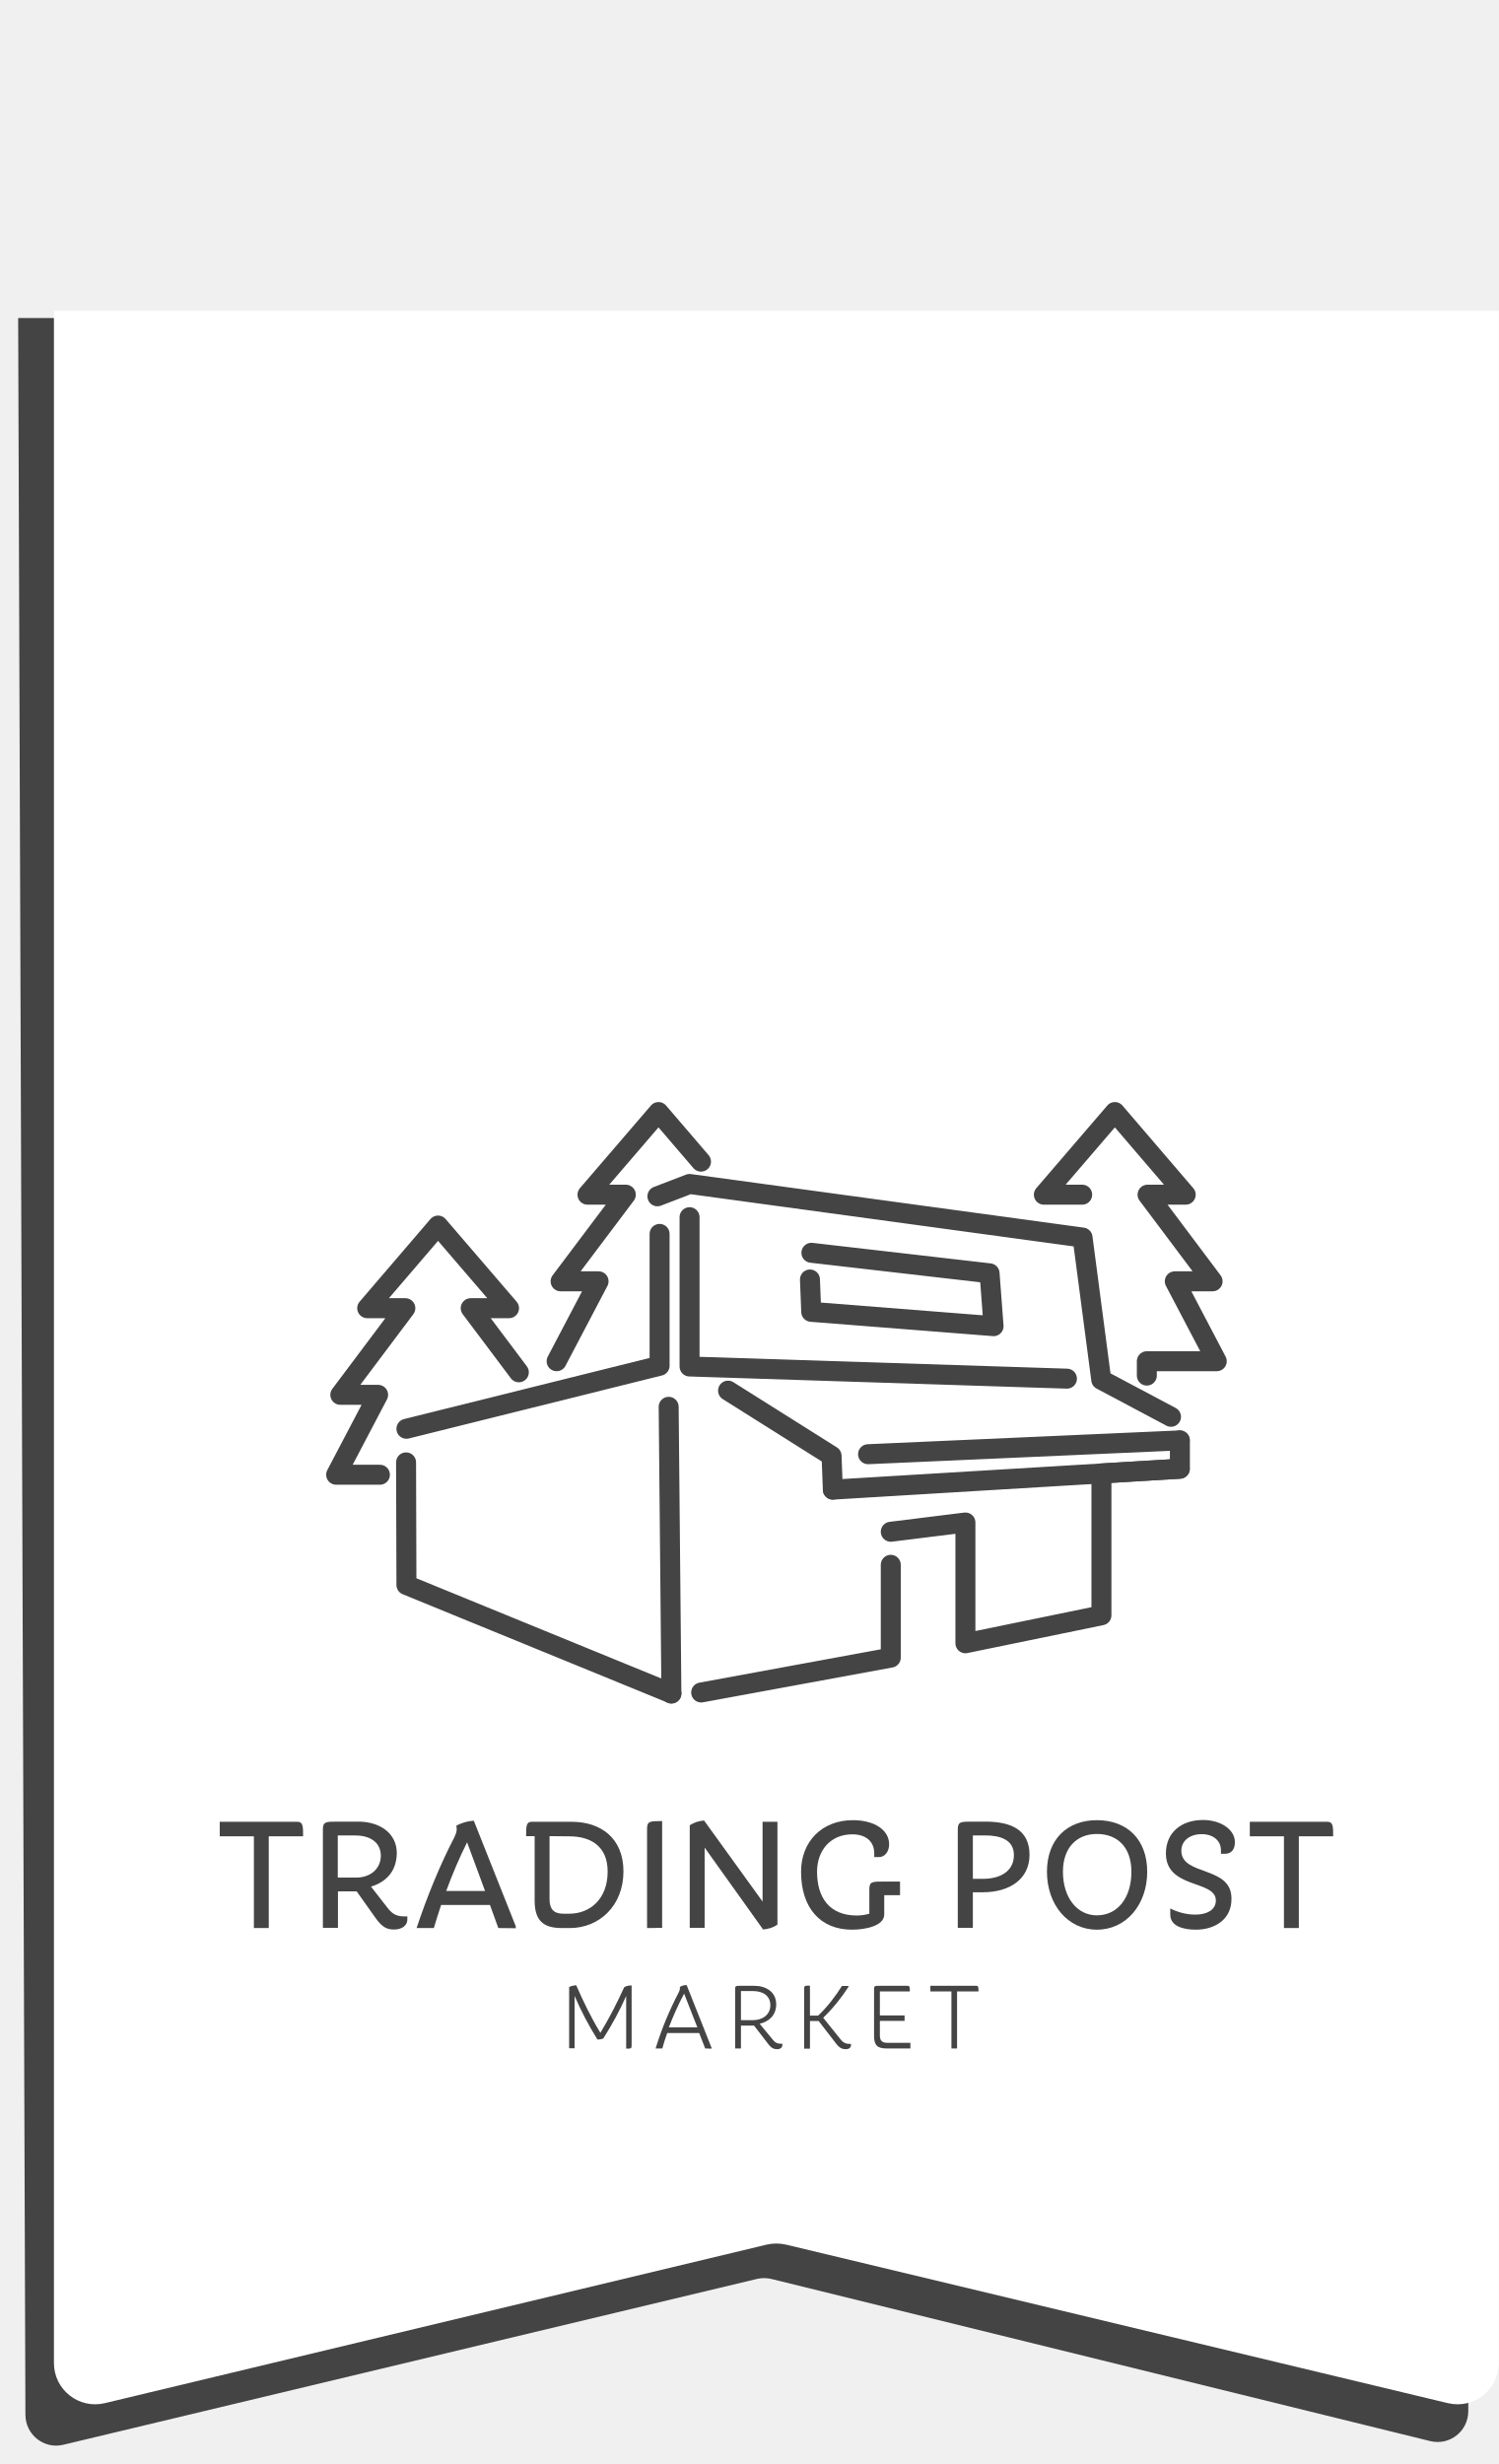
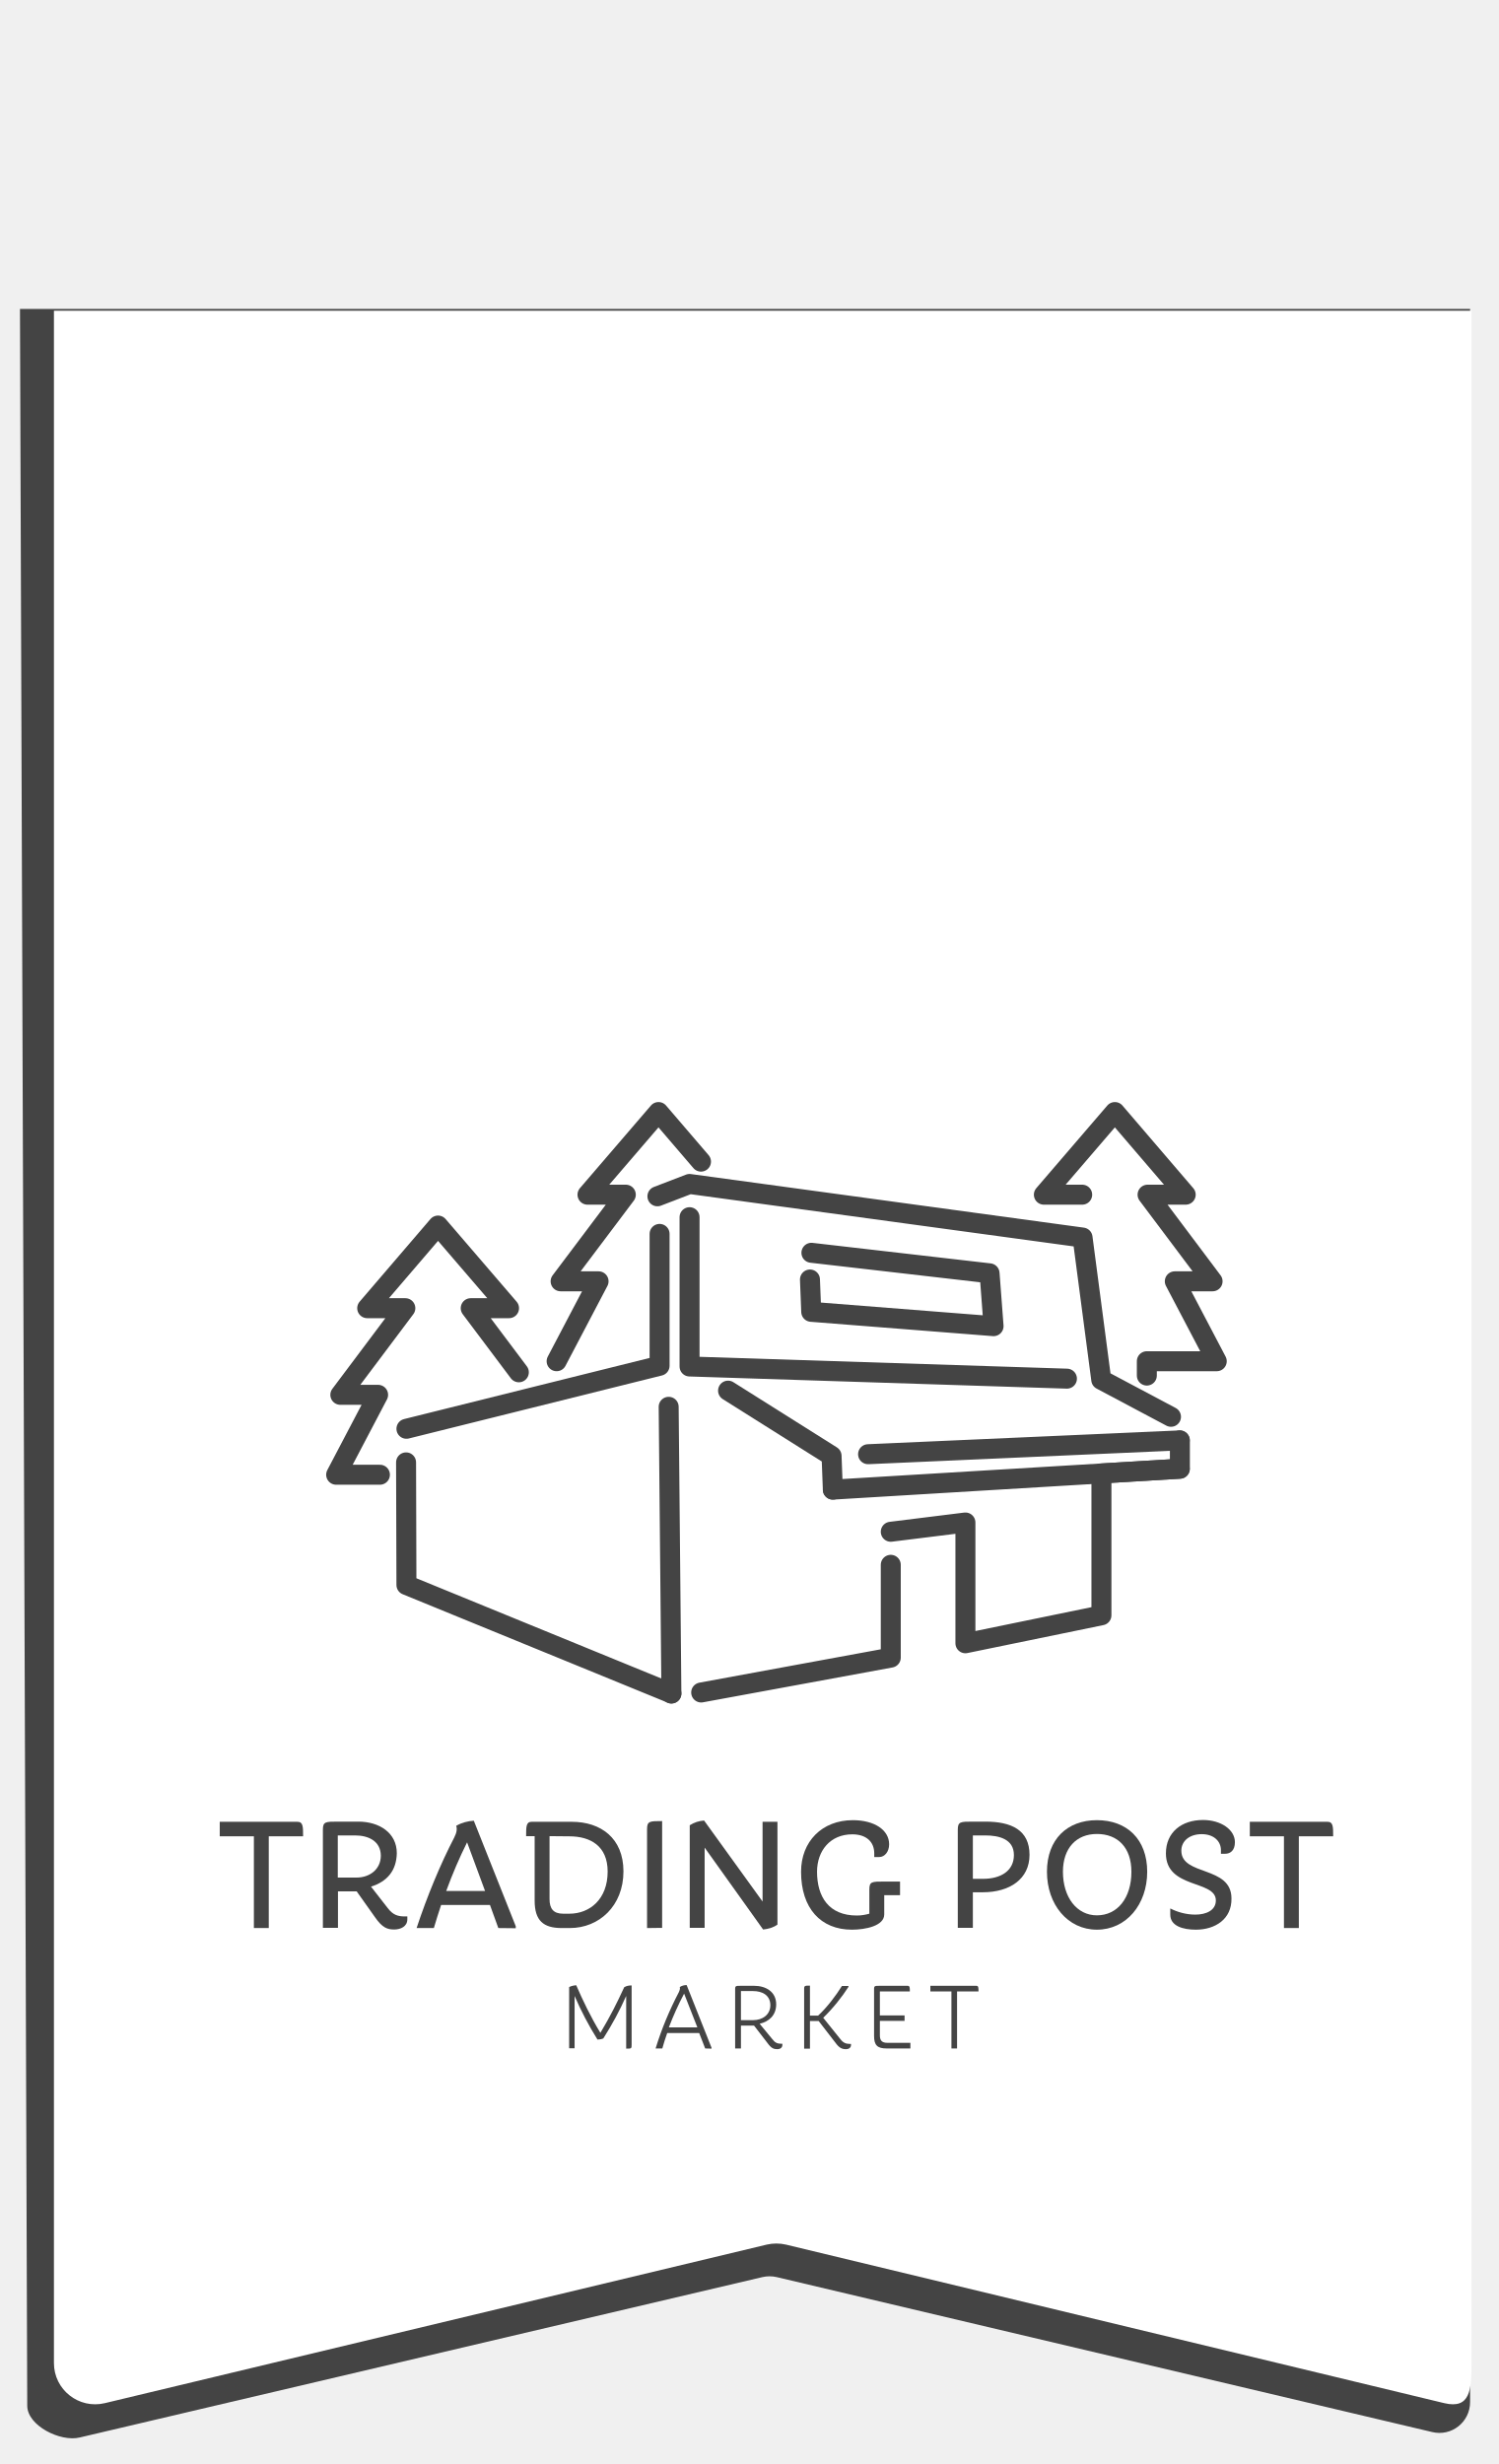
<svg xmlns="http://www.w3.org/2000/svg" version="1.1" id="Layer_1" x="0px" y="0px" viewBox="0 0 825.3 1356.7" style="enable-background:new 0 0 825.3 1356.7;" xml:space="preserve">
  <style type="text/css">
	.st0{fill:#444444;}
	.st1{fill:#FFFFFF;}
	.st2{fill:none;stroke:#5F755C;stroke-width:7.912;stroke-linecap:round;stroke-linejoin:round;stroke-miterlimit:10;}
	.st3{fill:none;stroke:#444444;stroke-width:11;stroke-linecap:round;stroke-linejoin:round;stroke-miterlimit:10;}
</style>
-   <path class="st0" d="M10,175.1l4,1154.5c0,11,10.3,19.1,20.9,16.5l381.9-91.3c2.6-0.6,5.3-0.6,7.9,0l362.9,89.3  c10.7,2.6,20.9-5.5,20.9-16.5V175.1H10z" />
-   <path class="st1" d="M29.7,571.1v730c0,14.7,13.7,25.5,28,22.1l364.5-87.3c3.5-0.8,7.1-0.8,10.6,0l364.5,87.3  c14.3,3.4,28-7.4,28-22.1v-1130H29.7V571.1z" />
+   <path class="st0" d="M11,170.1l4,1154.5c0,11,18.3,20.1,28.9,17.5l375.9-88.3c2.6-0.6,5.3-0.6,7.9,0l360.9,85.3  c10.7,2.6,20.9-5.5,20.9-16.5V170.1H11z" />
+   <path class="st1" d="M29.7,571.1v730c0,14.7,13.7,25.5,28,22.1l364.5-87.3c3.5-0.8,7.1-0.8,10.6,0l362.5,87.3  c14.3,3.4,15-7.4,15-22.1v-1130H29.7V571.1z" />
  <g>
    <path class="st0" d="M139.8,1061.6v-50.5H121v-8h42.8c3.1,0,3.1,2.7,3.1,8H148v50.5H139.8z" />
    <path class="st0" d="M204.3,1038.8l9.2,11.8c2.8,3.7,5.5,4.6,9.3,4.6h1.5v1.6c0,4-3.8,5.6-7.2,5.6c-3.7,0-6.5-0.8-10.7-6.9   l-10-14.1h-10.3v20.1h-8.3v-54.1c0-4.4,1.5-4.4,8.3-4.4h11.2c11.6,0,21.2,6.2,21.2,17.4C218.3,1030,213.2,1036,204.3,1038.8z    M195.5,1010.6H186v23.2h10.4c7,0,13.3-4.4,13.3-12.1C209.6,1013.8,203,1010.6,195.5,1010.6z" />
    <path class="st0" d="M274.4,1061.6l-4.6-12.7h-26.9c-1.5,4.3-2.7,8.5-4,12.7h-9.5c5.7-17.3,13.1-35.2,20.7-49.8   c1.4-2.7,1.7-4.8,1.1-6.5c3.2-1.8,6.4-2.6,9.7-2.8l23.1,58.1v1.1L274.4,1061.6L274.4,1061.6z M257.2,1014.4   c-4.2,8.4-8.1,17.5-11.5,26.8h21.4L257.2,1014.4z" />
    <path class="st0" d="M313.8,1061.6h-4.5c-10.1,0-14.9-4.1-14.9-15.1V1011h-4.7c0-5.2,0-7.9,3-7.9h22.2c15.8,0,28.4,8.9,28.4,27.3   C343.3,1049.4,329.9,1061.6,313.8,1061.6z M302.6,1011v34.6c0,5.3,2.1,8.1,7.5,8.1h3.4c11.3,0,21.1-8,21.1-23.2   c0-14.1-9.5-19.4-21.1-19.4L302.6,1011L302.6,1011z" />
    <path class="st0" d="M356.3,1061.6v-54.5c0-4.4,1.5-4.4,8.3-4.4v58.8L356.3,1061.6L356.3,1061.6z" />
    <path class="st0" d="M420.2,1062.4l-32.2-45.1v44.2h-8.2V1005c2.5-1.6,5.1-2.4,7.9-2.6l32.2,44.6v-43.9h8.2v56.6   C425.7,1061.4,423.1,1062.1,420.2,1062.4z" />
    <path class="st0" d="M486.9,1043.7v10.4c0,6.3-10.3,8.4-17.8,8.4c-17.2,0-28-11.8-28-31.9c0-16.6,11.5-28.4,28.5-28.4   c11.9,0,20,5.4,20,13.3c0,4.1-2.5,7-5.4,7h-2.8v-2c0-6.5-4.5-10.5-12.1-10.5c-12.1,0-19.4,9-19.4,20.6c0,13.8,6.5,24.1,21.9,24.1   c2.5,0,4.7-0.4,6.9-1v-13.3c0-4.4,1.3-4.4,8.3-4.4h8.6v7.5h-8.7V1043.7z" />
    <path class="st0" d="M541.2,1041.9h-5.5v19.6h-8.3v-54.1c0-4.4,1.5-4.4,8.3-4.4h6.9c14.3,0,24.3,4.6,24.3,18.3   C566.9,1034.6,556,1041.9,541.2,1041.9z M542.5,1010.6h-6.8v23.9h5.6c9.8,0,17-4.4,17-13.1C558.3,1012.6,550.1,1010.6,542.5,1010.6   z" />
    <path class="st0" d="M604,1062.5c-16.1,0-27.5-13.9-27.5-31.9c0-17.9,11.2-28.4,27.5-28.4c16.5,0,27.7,10.5,27.7,28.4   C631.7,1048.6,620.2,1062.5,604,1062.5z M604,1009.8c-11.3,0-18.7,7.8-18.7,20.8c0,14,7.6,24,18.7,24c11.3,0,19-9.5,19-24   C623,1017.3,615.5,1009.8,604,1009.8z" />
    <path class="st0" d="M658.5,1062.5c-7.1,0-14.1-2-14.1-8.3v-3.4c3.9,2,8.7,3.4,13.8,3.4c5.9,0,11.3-2.3,11.3-7.8   c0-11.4-27.5-6.2-27.5-25.9c0-11.6,8.6-18.4,20.4-18.4c10,0,17.6,5.4,17.6,12.2c0,4.7-2.6,6.4-5.4,6.4h-2.3v-2   c0-4.8-3.8-8.8-10.6-8.8c-6.6,0-11.2,3.7-11.2,9.1c0,14.1,27.6,8.1,27.6,26.3C678.3,1056.7,669.1,1062.5,658.5,1062.5z" />
    <path class="st0" d="M707,1061.6v-50.5h-18.8v-8H731c3.1,0,3.1,2.7,3.1,8h-18.9v50.5H707z" />
  </g>
  <g>
    <path class="st0" d="M344.8,1128v-29c-3.7,8.3-7.6,15.5-12.6,23.4c-1,0.4-2.2,0.6-3.2,0.6c-5-8-9-15.7-12.6-24v28.8h-3v-33.7   c1.1-0.6,2.5-0.9,3.9-1c3.6,8.3,8,17.5,13.3,26.2c5.5-9.2,9.2-16.6,13.1-25.1c1.3-0.8,2.6-1,4.1-1v32.6   C347.8,1128,347.7,1128,344.8,1128z" />
    <path class="st0" d="M388.3,1127.9l-3.3-8.5h-17.6c-1,2.8-1.9,5.6-2.7,8.5H361c3.4-11,7.5-20.8,12.8-31c0.5-1.1,0.8-2.1,0.5-2.8   c1.2-0.8,2.5-1.1,3.8-1.1l13.7,34.5v0.5L388.3,1127.9L388.3,1127.9z M376.7,1097.7c-3.3,6.3-6,12.3-8.4,18.6H384L376.7,1097.7z" />
    <path class="st0" d="M418.3,1114.3l7,8.5c1.4,1.9,2.8,2.5,4.8,2.5h0.7v0.7c0,1.6-1.4,2.3-2.7,2.3c-2.1,0-3.4-0.5-5.5-3.4l-7.4-9.6   H408v12.6h-3.2v-32.8c0-1.7,0.5-1.7,3.2-1.7h7.3c6.3,0,12.1,3.2,12.1,10.2C427.4,1109.6,423.5,1113.1,418.3,1114.3z M414.7,1096.3   H408v16h6.8c4.7,0,9.4-2.7,9.4-8.3C424.1,1098.4,419.5,1096.3,414.7,1096.3z" />
    <path class="st0" d="M468.6,1126c0,1.6-1.4,2.3-2.7,2.3c-2.3,0-3.8-0.7-5.9-3.6l-9.2-11.9H446v15.2h-3.2v-33c0-1.7,0.5-1.7,3.2-1.7   v16.5h4.5c4.8-4.4,9.8-11,13.1-16.3h3.6v0.5c-3.6,5.6-8.5,11.8-13.9,17l9.4,11.7c1.6,2.1,3.1,2.7,5.3,2.7h0.6V1126z" />
    <path class="st0" d="M501.3,1127.9h-13.1c-5.1,0-6.9-1.8-6.9-6.9v-25.9c0-1.7,0.5-1.7,3.2-1.7h15.3c1.2,0,1.2,1,1.2,3.1h-16.5v13.2   h13.6v3h-13.6v8c0,2.9,1.2,4.1,4.2,4.1h12.6L501.3,1127.9L501.3,1127.9z" />
    <path class="st0" d="M523.9,1127.9v-31.4h-11.6v-3.1h25.3c1.2,0,1.2,1,1.2,3.1H527v31.4H523.9z" />
  </g>
  <g>
    <path class="st2" d="M378.3,851.2" />
  </g>
  <g>
    <path class="st2" d="M571.5,756.3" />
  </g>
  <g>
    <path class="st3" d="M368.2,816.6" />
    <polyline class="st3" points="400.9,765.7 457.9,801.6 458.6,820.2  " />
    <path class="st3" d="M363.2,679.4V752l-139.4,34.7 M596.1,681.4l-216.4-29.5l-17.7,6.8 M606.4,759.7l-10.3-78.3 M644.8,780.1   l-38.4-20.4 M490.5,843.4l41.1-5.1v66.5l74.9-15.4v-78.1l43.2-2.6v-15.6 M386.1,931.9l104.4-19.2v-51.1 M223.6,805.2l0.2,67.5   l145.9,59.7 M446.8,689.8l98.1,11.3l2.2,29.1l-100.4-7.9l-0.7-17.8" />
    <line class="st3" x1="458.6" y1="820.2" x2="649.6" y2="808.7" />
    <line class="st3" x1="478" y1="800.7" x2="649.6" y2="793.1" />
    <line class="st3" x1="369.7" y1="932.5" x2="368.2" y2="774.6" />
    <polyline class="st3" points="379.7,670.2 379.7,752.4 587.5,759.1  " />
    <path class="st3" d="M599,703.2" />
    <polyline class="st3" points="595.9,657.8 574.8,657.8 613.9,612.3 652.9,657.8 631.9,657.8 667.7,705.5 646.9,705.5 670,749.5    631.5,749.5 631.5,757.4  " />
    <polyline class="st3" points="285.7,755.6 259.2,720.3 280.3,720.3 241.2,674.8 202.2,720.3 223.2,720.3 187.4,768 208.2,768    185.1,812 209.2,812  " />
    <polyline class="st3" points="386,639.6 362.6,612.3 323.5,657.8 344.6,657.8 308.7,705.5 329.6,705.5 306.5,749.5  " />
  </g>
</svg>
